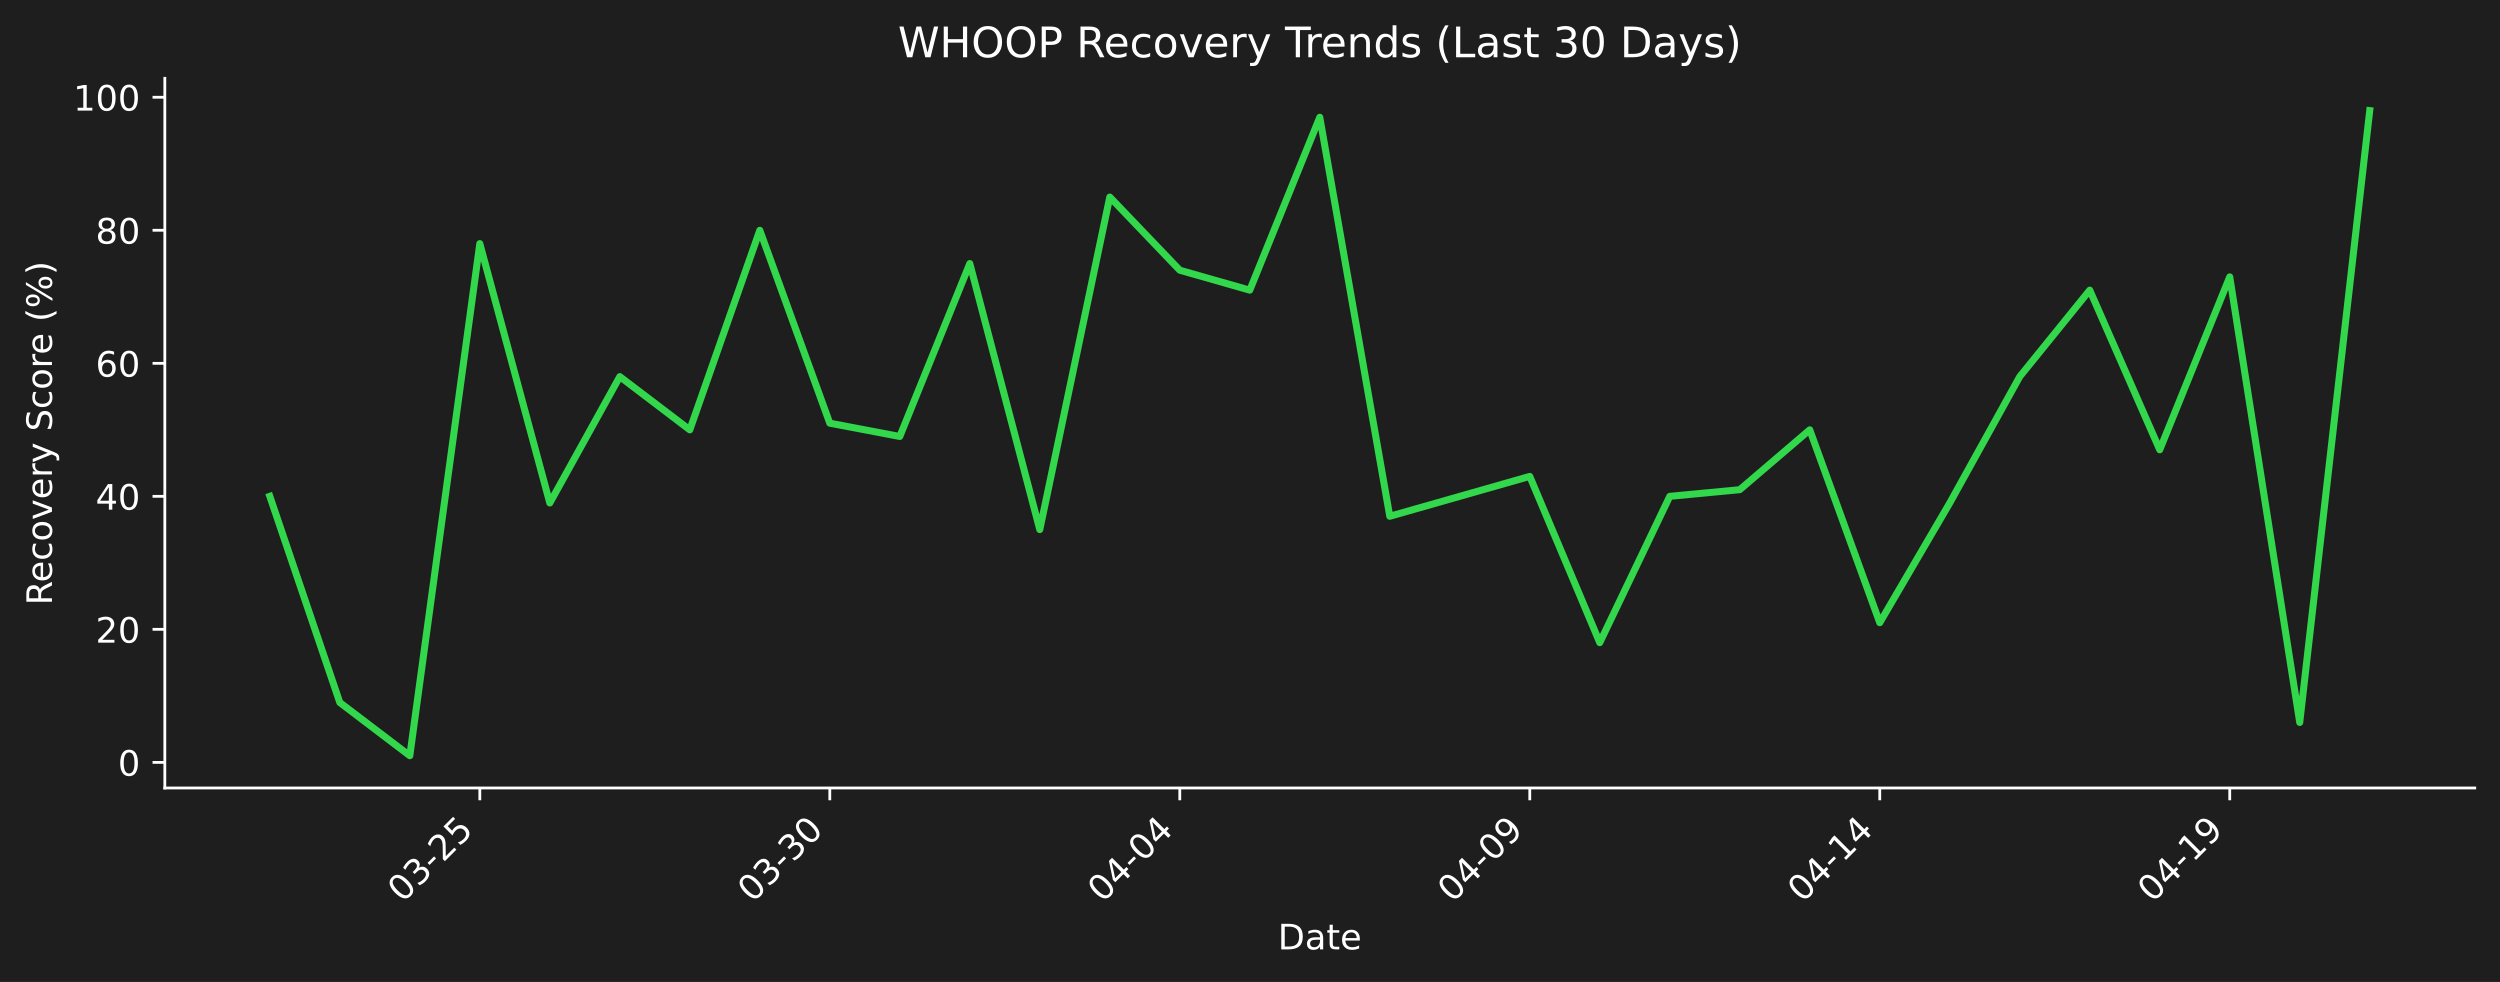
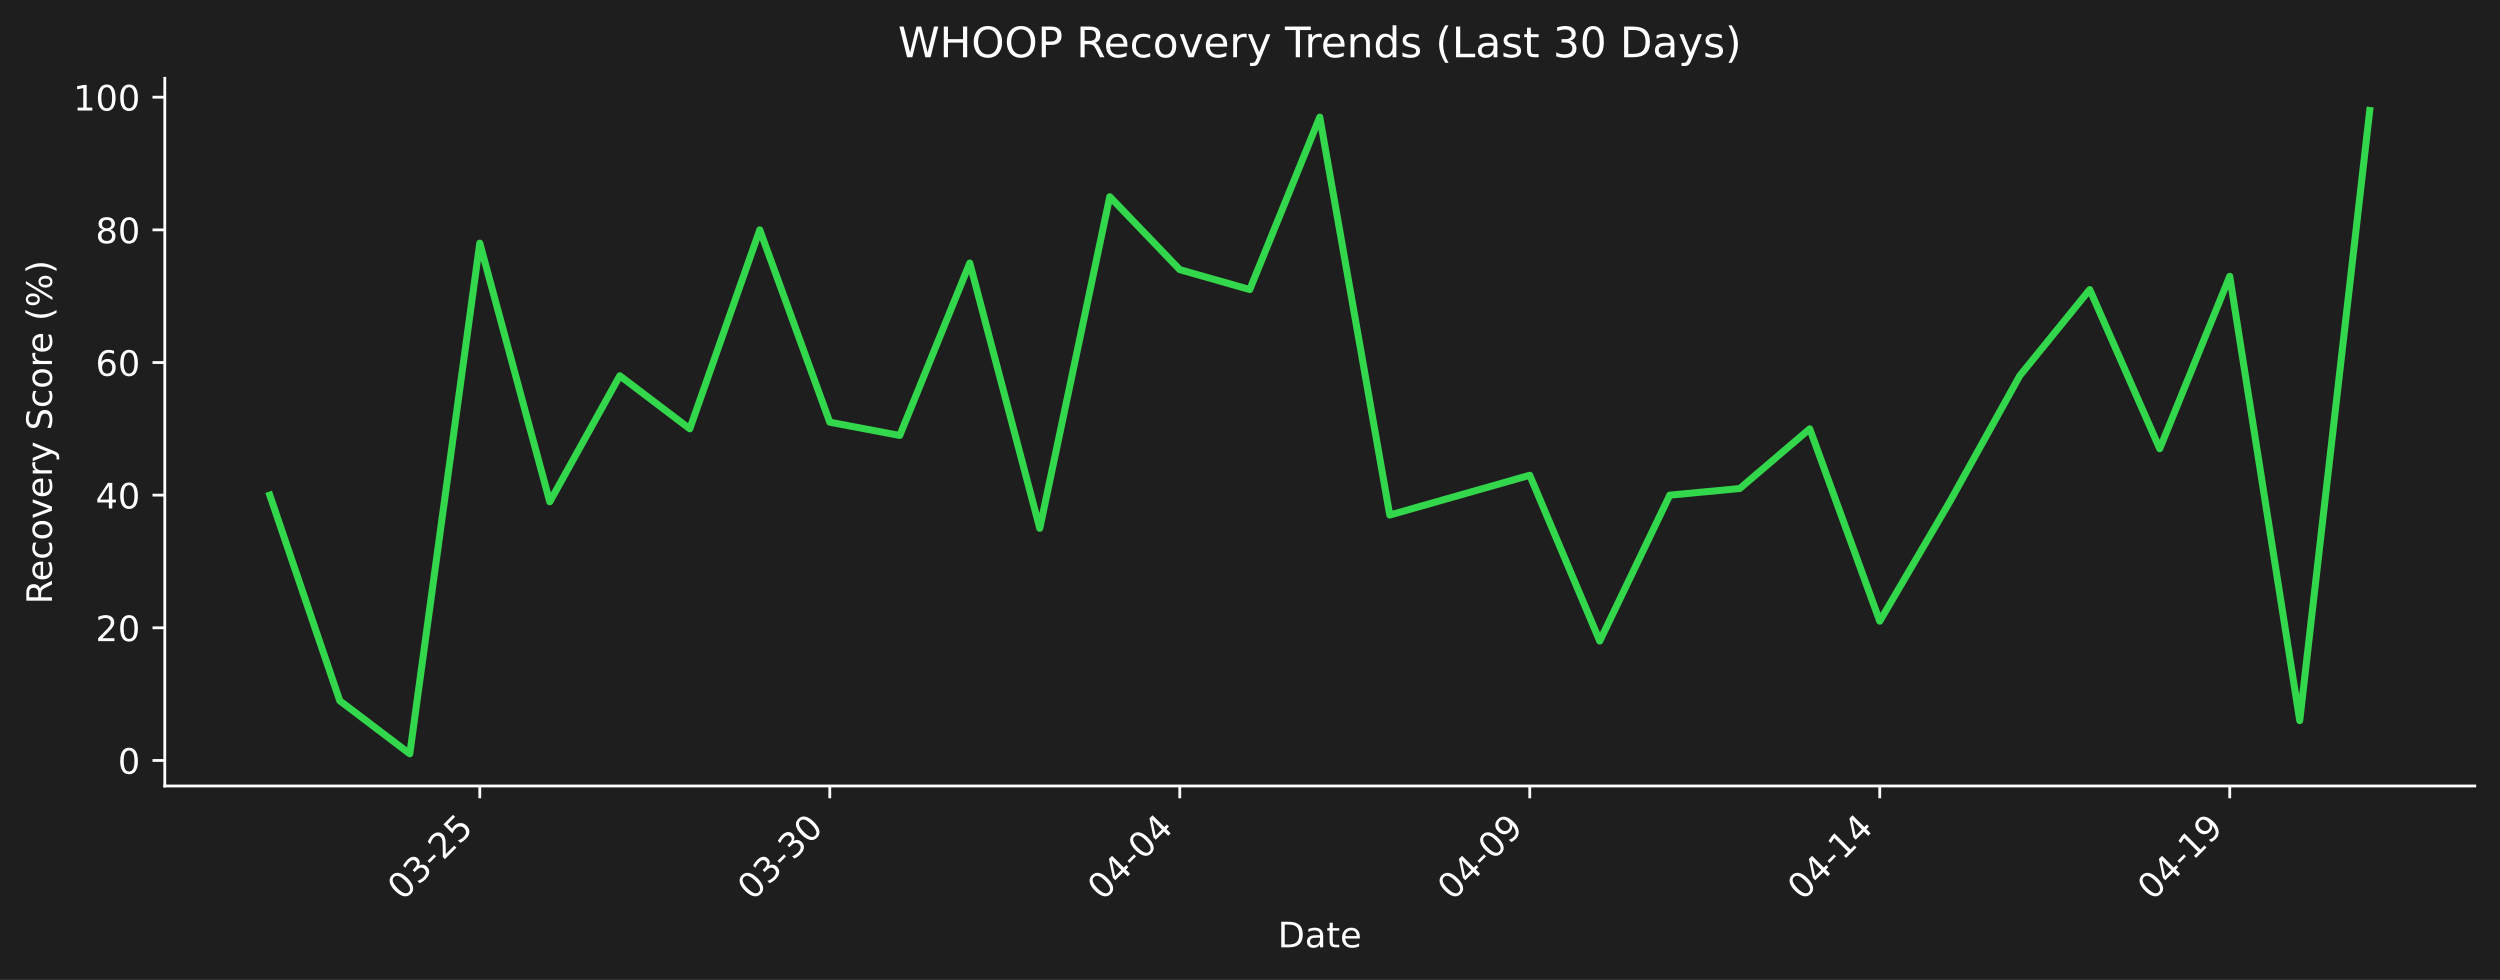
- <svg xmlns="http://www.w3.org/2000/svg" xmlns:xlink="http://www.w3.org/1999/xlink" width="712.361pt" height="279.8pt" viewBox="0 0 712.361 279.8" version="1.1">
+ <svg xmlns="http://www.w3.org/2000/svg" xmlns:xlink="http://www.w3.org/1999/xlink" width="712.496pt" height="279.271pt" viewBox="0 0 712.496 279.271" version="1.1">
  <defs>
    <style type="text/css">*{stroke-linejoin: round; stroke-linecap: butt}</style>
  </defs>
  <g id="figure_1">
    <g id="patch_1">
-       <path d="M 0 279.8  L 712.361 279.8  L 712.361 0  L 0 0  z " style="fill: #1e1e1e" />
+       <path d="M 0 279.271  L 712.496 279.271  L 712.496 0  L 0 0  z " style="fill: #1e1e1e" />
    </g>
    <g id="axes_1">
      <g id="patch_2">
-         <path d="M 46.966 224.531  L 705.161 224.531  L 705.161 22.318  L 46.966 22.318  L 46.966 224.531  z " style="fill: none" />
+         <path d="M 46.966 224.002  L 705.296 224.002  L 705.296 22.318  L 46.966 22.318  L 46.966 224.002  z " style="fill: none" />
      </g>
      <g id="matplotlib.axis_1">
        <g id="xtick_1">
          <g id="line2d_1">
            <defs>
-               <path id="m139500c7b3" d="M 0 0  L 0 3.5  " style="stroke: #ffffff; stroke-width: 0.8" />
+               <path id="mcaeb3ba443" d="M 0 0  L 0 3.5  " style="stroke: #ffffff; stroke-width: 0.8" />
            </defs>
            <g>
-               <use xlink:href="#m139500c7b3" x="136.719" y="224.531" style="fill: #ffffff; stroke: #ffffff; stroke-width: 0.8" />
+               <use xlink:href="#mcaeb3ba443" x="136.738" y="224.002" style="fill: #ffffff; stroke: #ffffff; stroke-width: 0.8" />
            </g>
          </g>
          <g id="text_1">
-             <g style="fill: #ffffff" transform="translate(114.702 257.4511) rotate(-45) scale(0.1 -0.1)">
+             <g style="fill: #ffffff" transform="translate(114.7204 256.9221) rotate(-45) scale(0.1 -0.1)">
              <defs>
                <path id="DejaVuSans-30" d="M 2034 4250  Q 1547 4250 1301 3770  Q 1056 3291 1056 2328  Q 1056 1369 1301 889  Q 1547 409 2034 409  Q 2525 409 2770 889  Q 3016 1369 3016 2328  Q 3016 3291 2770 3770  Q 2525 4250 2034 4250  z M 2034 4750  Q 2819 4750 3233 4129  Q 3647 3509 3647 2328  Q 3647 1150 3233 529  Q 2819 -91 2034 -91  Q 1250 -91 836 529  Q 422 1150 422 2328  Q 422 3509 836 4129  Q 1250 4750 2034 4750  z " transform="scale(0.015625)" />
                <path id="DejaVuSans-33" d="M 2597 2516  Q 3050 2419 3304 2112  Q 3559 1806 3559 1356  Q 3559 666 3084 287  Q 2609 -91 1734 -91  Q 1441 -91 1130 -33  Q 819 25 488 141  L 488 750  Q 750 597 1062 519  Q 1375 441 1716 441  Q 2309 441 2620 675  Q 2931 909 2931 1356  Q 2931 1769 2642 2001  Q 2353 2234 1838 2234  L 1294 2234  L 1294 2753  L 1863 2753  Q 2328 2753 2575 2939  Q 2822 3125 2822 3475  Q 2822 3834 2567 4026  Q 2313 4219 1838 4219  Q 1578 4219 1281 4162  Q 984 4106 628 3988  L 628 4550  Q 988 4650 1302 4700  Q 1616 4750 1894 4750  Q 2613 4750 3031 4423  Q 3450 4097 3450 3541  Q 3450 3153 3228 2886  Q 3006 2619 2597 2516  z " transform="scale(0.015625)" />
                <path id="DejaVuSans-2d" d="M 313 2009  L 1997 2009  L 1997 1497  L 313 1497  L 313 2009  z " transform="scale(0.015625)" />
                <path id="DejaVuSans-32" d="M 1228 531  L 3431 531  L 3431 0  L 469 0  L 469 531  Q 828 903 1448 1529  Q 2069 2156 2228 2338  Q 2531 2678 2651 2914  Q 2772 3150 2772 3378  Q 2772 3750 2511 3984  Q 2250 4219 1831 4219  Q 1534 4219 1204 4116  Q 875 4013 500 3803  L 500 4441  Q 881 4594 1212 4672  Q 1544 4750 1819 4750  Q 2544 4750 2975 4387  Q 3406 4025 3406 3419  Q 3406 3131 3298 2873  Q 3191 2616 2906 2266  Q 2828 2175 2409 1742  Q 1991 1309 1228 531  z " transform="scale(0.015625)" />
                <path id="DejaVuSans-35" d="M 691 4666  L 3169 4666  L 3169 4134  L 1269 4134  L 1269 2991  Q 1406 3038 1543 3061  Q 1681 3084 1819 3084  Q 2600 3084 3056 2656  Q 3513 2228 3513 1497  Q 3513 744 3044 326  Q 2575 -91 1722 -91  Q 1428 -91 1123 -41  Q 819 9 494 109  L 494 744  Q 775 591 1075 516  Q 1375 441 1709 441  Q 2250 441 2565 725  Q 2881 1009 2881 1497  Q 2881 1984 2565 2268  Q 2250 2553 1709 2553  Q 1456 2553 1204 2497  Q 953 2441 691 2322  L 691 4666  z " transform="scale(0.015625)" />
              </defs>
              <use xlink:href="#DejaVuSans-30" />
              <use xlink:href="#DejaVuSans-33" transform="translate(63.62305 0)" />
              <use xlink:href="#DejaVuSans-2d" transform="translate(127.2461 0)" />
              <use xlink:href="#DejaVuSans-32" transform="translate(163.3301 0)" />
              <use xlink:href="#DejaVuSans-35" transform="translate(226.9531 0)" />
            </g>
          </g>
        </g>
        <g id="xtick_2">
          <g id="line2d_2">
            <g>
-               <use xlink:href="#m139500c7b3" x="236.446" y="224.531" style="fill: #ffffff; stroke: #ffffff; stroke-width: 0.8" />
+               <use xlink:href="#mcaeb3ba443" x="236.485" y="224.002" style="fill: #ffffff; stroke: #ffffff; stroke-width: 0.8" />
            </g>
          </g>
          <g id="text_2">
-             <g style="fill: #ffffff" transform="translate(214.4285 257.4511) rotate(-45) scale(0.1 -0.1)">
+             <g style="fill: #ffffff" transform="translate(214.4673 256.9221) rotate(-45) scale(0.1 -0.1)">
              <use xlink:href="#DejaVuSans-30" />
              <use xlink:href="#DejaVuSans-33" transform="translate(63.62305 0)" />
              <use xlink:href="#DejaVuSans-2d" transform="translate(127.2461 0)" />
              <use xlink:href="#DejaVuSans-33" transform="translate(163.3301 0)" />
              <use xlink:href="#DejaVuSans-30" transform="translate(226.9531 0)" />
            </g>
          </g>
        </g>
        <g id="xtick_3">
          <g id="line2d_3">
            <g>
-               <use xlink:href="#m139500c7b3" x="336.173" y="224.531" style="fill: #ffffff; stroke: #ffffff; stroke-width: 0.8" />
+               <use xlink:href="#mcaeb3ba443" x="336.232" y="224.002" style="fill: #ffffff; stroke: #ffffff; stroke-width: 0.8" />
            </g>
          </g>
          <g id="text_3">
-             <g style="fill: #ffffff" transform="translate(314.155 257.4511) rotate(-45) scale(0.1 -0.1)">
+             <g style="fill: #ffffff" transform="translate(314.2143 256.9221) rotate(-45) scale(0.1 -0.1)">
              <defs>
                <path id="DejaVuSans-34" d="M 2419 4116  L 825 1625  L 2419 1625  L 2419 4116  z M 2253 4666  L 3047 4666  L 3047 1625  L 3713 1625  L 3713 1100  L 3047 1100  L 3047 0  L 2419 0  L 2419 1100  L 313 1100  L 313 1709  L 2253 4666  z " transform="scale(0.015625)" />
              </defs>
              <use xlink:href="#DejaVuSans-30" />
              <use xlink:href="#DejaVuSans-34" transform="translate(63.62305 0)" />
              <use xlink:href="#DejaVuSans-2d" transform="translate(127.2461 0)" />
              <use xlink:href="#DejaVuSans-30" transform="translate(163.3301 0)" />
              <use xlink:href="#DejaVuSans-34" transform="translate(226.9531 0)" />
            </g>
          </g>
        </g>
        <g id="xtick_4">
          <g id="line2d_4">
            <g>
-               <use xlink:href="#m139500c7b3" x="435.899" y="224.531" style="fill: #ffffff; stroke: #ffffff; stroke-width: 0.8" />
+               <use xlink:href="#mcaeb3ba443" x="435.979" y="224.002" style="fill: #ffffff; stroke: #ffffff; stroke-width: 0.8" />
            </g>
          </g>
          <g id="text_4">
-             <g style="fill: #ffffff" transform="translate(413.8815 257.4511) rotate(-45) scale(0.1 -0.1)">
+             <g style="fill: #ffffff" transform="translate(413.9613 256.9221) rotate(-45) scale(0.1 -0.1)">
              <defs>
                <path id="DejaVuSans-39" d="M 703 97  L 703 672  Q 941 559 1184 500  Q 1428 441 1663 441  Q 2288 441 2617 861  Q 2947 1281 2994 2138  Q 2813 1869 2534 1725  Q 2256 1581 1919 1581  Q 1219 1581 811 2004  Q 403 2428 403 3163  Q 403 3881 828 4315  Q 1253 4750 1959 4750  Q 2769 4750 3195 4129  Q 3622 3509 3622 2328  Q 3622 1225 3098 567  Q 2575 -91 1691 -91  Q 1453 -91 1209 -44  Q 966 3 703 97  z M 1959 2075  Q 2384 2075 2632 2365  Q 2881 2656 2881 3163  Q 2881 3666 2632 3958  Q 2384 4250 1959 4250  Q 1534 4250 1286 3958  Q 1038 3666 1038 3163  Q 1038 2656 1286 2365  Q 1534 2075 1959 2075  z " transform="scale(0.015625)" />
              </defs>
              <use xlink:href="#DejaVuSans-30" />
              <use xlink:href="#DejaVuSans-34" transform="translate(63.62305 0)" />
              <use xlink:href="#DejaVuSans-2d" transform="translate(127.2461 0)" />
              <use xlink:href="#DejaVuSans-30" transform="translate(163.3301 0)" />
              <use xlink:href="#DejaVuSans-39" transform="translate(226.9531 0)" />
            </g>
          </g>
        </g>
        <g id="xtick_5">
          <g id="line2d_5">
            <g>
-               <use xlink:href="#m139500c7b3" x="535.626" y="224.531" style="fill: #ffffff; stroke: #ffffff; stroke-width: 0.8" />
+               <use xlink:href="#mcaeb3ba443" x="535.726" y="224.002" style="fill: #ffffff; stroke: #ffffff; stroke-width: 0.8" />
            </g>
          </g>
          <g id="text_5">
-             <g style="fill: #ffffff" transform="translate(513.608 257.4511) rotate(-45) scale(0.1 -0.1)">
+             <g style="fill: #ffffff" transform="translate(513.7082 256.9221) rotate(-45) scale(0.1 -0.1)">
              <defs>
                <path id="DejaVuSans-31" d="M 794 531  L 1825 531  L 1825 4091  L 703 3866  L 703 4441  L 1819 4666  L 2450 4666  L 2450 531  L 3481 531  L 3481 0  L 794 0  L 794 531  z " transform="scale(0.015625)" />
              </defs>
              <use xlink:href="#DejaVuSans-30" />
              <use xlink:href="#DejaVuSans-34" transform="translate(63.62305 0)" />
              <use xlink:href="#DejaVuSans-2d" transform="translate(127.2461 0)" />
              <use xlink:href="#DejaVuSans-31" transform="translate(163.3301 0)" />
              <use xlink:href="#DejaVuSans-34" transform="translate(226.9531 0)" />
            </g>
          </g>
        </g>
        <g id="xtick_6">
          <g id="line2d_6">
            <g>
-               <use xlink:href="#m139500c7b3" x="635.352" y="224.531" style="fill: #ffffff; stroke: #ffffff; stroke-width: 0.8" />
+               <use xlink:href="#mcaeb3ba443" x="635.473" y="224.002" style="fill: #ffffff; stroke: #ffffff; stroke-width: 0.8" />
            </g>
          </g>
          <g id="text_6">
-             <g style="fill: #ffffff" transform="translate(613.3345 257.4511) rotate(-45) scale(0.1 -0.1)">
+             <g style="fill: #ffffff" transform="translate(613.4552 256.9221) rotate(-45) scale(0.1 -0.1)">
              <use xlink:href="#DejaVuSans-30" />
              <use xlink:href="#DejaVuSans-34" transform="translate(63.62305 0)" />
              <use xlink:href="#DejaVuSans-2d" transform="translate(127.2461 0)" />
              <use xlink:href="#DejaVuSans-31" transform="translate(163.3301 0)" />
              <use xlink:href="#DejaVuSans-39" transform="translate(226.9531 0)" />
            </g>
          </g>
        </g>
        <g id="text_7">
-           <g style="fill: #ffffff" transform="translate(364.1123 270.5201) scale(0.1 -0.1)">
+           <g style="fill: #ffffff" transform="translate(364.1798 269.9911) scale(0.1 -0.1)">
            <defs>
              <path id="DejaVuSans-44" d="M 1259 4147  L 1259 519  L 2022 519  Q 2988 519 3436 956  Q 3884 1394 3884 2338  Q 3884 3275 3436 3711  Q 2988 4147 2022 4147  L 1259 4147  z M 628 4666  L 1925 4666  Q 3281 4666 3915 4102  Q 4550 3538 4550 2338  Q 4550 1131 3912 565  Q 3275 0 1925 0  L 628 0  L 628 4666  z " transform="scale(0.015625)" />
              <path id="DejaVuSans-61" d="M 2194 1759  Q 1497 1759 1228 1600  Q 959 1441 959 1056  Q 959 750 1161 570  Q 1363 391 1709 391  Q 2188 391 2477 730  Q 2766 1069 2766 1631  L 2766 1759  L 2194 1759  z M 3341 1997  L 3341 0  L 2766 0  L 2766 531  Q 2569 213 2275 61  Q 1981 -91 1556 -91  Q 1019 -91 701 211  Q 384 513 384 1019  Q 384 1609 779 1909  Q 1175 2209 1959 2209  L 2766 2209  L 2766 2266  Q 2766 2663 2505 2880  Q 2244 3097 1772 3097  Q 1472 3097 1187 3025  Q 903 2953 641 2809  L 641 3341  Q 956 3463 1253 3523  Q 1550 3584 1831 3584  Q 2591 3584 2966 3190  Q 3341 2797 3341 1997  z " transform="scale(0.015625)" />
              <path id="DejaVuSans-74" d="M 1172 4494  L 1172 3500  L 2356 3500  L 2356 3053  L 1172 3053  L 1172 1153  Q 1172 725 1289 603  Q 1406 481 1766 481  L 2356 481  L 2356 0  L 1766 0  Q 1100 0 847 248  Q 594 497 594 1153  L 594 3053  L 172 3053  L 172 3500  L 594 3500  L 594 4494  L 1172 4494  z " transform="scale(0.015625)" />
              <path id="DejaVuSans-65" d="M 3597 1894  L 3597 1613  L 953 1613  Q 991 1019 1311 708  Q 1631 397 2203 397  Q 2534 397 2845 478  Q 3156 559 3463 722  L 3463 178  Q 3153 47 2828 -22  Q 2503 -91 2169 -91  Q 1331 -91 842 396  Q 353 884 353 1716  Q 353 2575 817 3079  Q 1281 3584 2069 3584  Q 2775 3584 3186 3129  Q 3597 2675 3597 1894  z M 3022 2063  Q 3016 2534 2758 2815  Q 2500 3097 2075 3097  Q 1594 3097 1305 2825  Q 1016 2553 972 2059  L 3022 2063  z " transform="scale(0.015625)" />
            </defs>
            <use xlink:href="#DejaVuSans-44" />
            <use xlink:href="#DejaVuSans-61" transform="translate(77.00195 0)" />
            <use xlink:href="#DejaVuSans-74" transform="translate(138.2812 0)" />
            <use xlink:href="#DejaVuSans-65" transform="translate(177.4902 0)" />
          </g>
        </g>
      </g>
      <g id="matplotlib.axis_2">
        <g id="ytick_1">
          <g id="line2d_7">
            <defs>
-               <path id="m359d7aef33" d="M 0 0  L -3.5 0  " style="stroke: #ffffff; stroke-width: 0.8" />
+               <path id="me4c1760cec" d="M 0 0  L -3.5 0  " style="stroke: #ffffff; stroke-width: 0.8" />
            </defs>
            <g>
-               <use xlink:href="#m359d7aef33" x="46.966" y="217.235" style="fill: #ffffff; stroke: #ffffff; stroke-width: 0.8" />
+               <use xlink:href="#me4c1760cec" x="46.966" y="216.725" style="fill: #ffffff; stroke: #ffffff; stroke-width: 0.8" />
            </g>
          </g>
          <g id="text_8">
-             <g style="fill: #ffffff" transform="translate(33.60312 221.0341) scale(0.1 -0.1)">
+             <g style="fill: #ffffff" transform="translate(33.60312 220.5241) scale(0.1 -0.1)">
              <use xlink:href="#DejaVuSans-30" />
            </g>
          </g>
        </g>
        <g id="ytick_2">
          <g id="line2d_8">
            <g>
-               <use xlink:href="#m359d7aef33" x="46.966" y="179.332" style="fill: #ffffff; stroke: #ffffff; stroke-width: 0.8" />
+               <use xlink:href="#me4c1760cec" x="46.966" y="178.921" style="fill: #ffffff; stroke: #ffffff; stroke-width: 0.8" />
            </g>
          </g>
          <g id="text_9">
-             <g style="fill: #ffffff" transform="translate(27.24063 183.131) scale(0.1 -0.1)">
+             <g style="fill: #ffffff" transform="translate(27.24063 182.7202) scale(0.1 -0.1)">
              <use xlink:href="#DejaVuSans-32" />
              <use xlink:href="#DejaVuSans-30" transform="translate(63.62305 0)" />
            </g>
          </g>
        </g>
        <g id="ytick_3">
          <g id="line2d_9">
            <g>
-               <use xlink:href="#m359d7aef33" x="46.966" y="141.429" style="fill: #ffffff; stroke: #ffffff; stroke-width: 0.8" />
+               <use xlink:href="#me4c1760cec" x="46.966" y="141.117" style="fill: #ffffff; stroke: #ffffff; stroke-width: 0.8" />
            </g>
          </g>
          <g id="text_10">
-             <g style="fill: #ffffff" transform="translate(27.24063 145.2279) scale(0.1 -0.1)">
+             <g style="fill: #ffffff" transform="translate(27.24063 144.9162) scale(0.1 -0.1)">
              <use xlink:href="#DejaVuSans-34" />
              <use xlink:href="#DejaVuSans-30" transform="translate(63.62305 0)" />
            </g>
          </g>
        </g>
        <g id="ytick_4">
          <g id="line2d_10">
            <g>
-               <use xlink:href="#m359d7aef33" x="46.966" y="103.526" style="fill: #ffffff; stroke: #ffffff; stroke-width: 0.8" />
+               <use xlink:href="#me4c1760cec" x="46.966" y="103.313" style="fill: #ffffff; stroke: #ffffff; stroke-width: 0.8" />
            </g>
          </g>
          <g id="text_11">
-             <g style="fill: #ffffff" transform="translate(27.24063 107.3248) scale(0.1 -0.1)">
+             <g style="fill: #ffffff" transform="translate(27.24063 107.1123) scale(0.1 -0.1)">
              <defs>
                <path id="DejaVuSans-36" d="M 2113 2584  Q 1688 2584 1439 2293  Q 1191 2003 1191 1497  Q 1191 994 1439 701  Q 1688 409 2113 409  Q 2538 409 2786 701  Q 3034 994 3034 1497  Q 3034 2003 2786 2293  Q 2538 2584 2113 2584  z M 3366 4563  L 3366 3988  Q 3128 4100 2886 4159  Q 2644 4219 2406 4219  Q 1781 4219 1451 3797  Q 1122 3375 1075 2522  Q 1259 2794 1537 2939  Q 1816 3084 2150 3084  Q 2853 3084 3261 2657  Q 3669 2231 3669 1497  Q 3669 778 3244 343  Q 2819 -91 2113 -91  Q 1303 -91 875 529  Q 447 1150 447 2328  Q 447 3434 972 4092  Q 1497 4750 2381 4750  Q 2619 4750 2861 4703  Q 3103 4656 3366 4563  z " transform="scale(0.015625)" />
              </defs>
              <use xlink:href="#DejaVuSans-36" />
              <use xlink:href="#DejaVuSans-30" transform="translate(63.62305 0)" />
            </g>
          </g>
        </g>
        <g id="ytick_5">
          <g id="line2d_11">
            <g>
-               <use xlink:href="#m359d7aef33" x="46.966" y="65.622" style="fill: #ffffff; stroke: #ffffff; stroke-width: 0.8" />
+               <use xlink:href="#me4c1760cec" x="46.966" y="65.509" style="fill: #ffffff; stroke: #ffffff; stroke-width: 0.8" />
            </g>
          </g>
          <g id="text_12">
-             <g style="fill: #ffffff" transform="translate(27.24063 69.42166) scale(0.1 -0.1)">
+             <g style="fill: #ffffff" transform="translate(27.24063 69.30835) scale(0.1 -0.1)">
              <defs>
                <path id="DejaVuSans-38" d="M 2034 2216  Q 1584 2216 1326 1975  Q 1069 1734 1069 1313  Q 1069 891 1326 650  Q 1584 409 2034 409  Q 2484 409 2743 651  Q 3003 894 3003 1313  Q 3003 1734 2745 1975  Q 2488 2216 2034 2216  z M 1403 2484  Q 997 2584 770 2862  Q 544 3141 544 3541  Q 544 4100 942 4425  Q 1341 4750 2034 4750  Q 2731 4750 3128 4425  Q 3525 4100 3525 3541  Q 3525 3141 3298 2862  Q 3072 2584 2669 2484  Q 3125 2378 3379 2068  Q 3634 1759 3634 1313  Q 3634 634 3220 271  Q 2806 -91 2034 -91  Q 1263 -91 848 271  Q 434 634 434 1313  Q 434 1759 690 2068  Q 947 2378 1403 2484  z M 1172 3481  Q 1172 3119 1398 2916  Q 1625 2713 2034 2713  Q 2441 2713 2670 2916  Q 2900 3119 2900 3481  Q 2900 3844 2670 4047  Q 2441 4250 2034 4250  Q 1625 4250 1398 4047  Q 1172 3844 1172 3481  z " transform="scale(0.015625)" />
              </defs>
              <use xlink:href="#DejaVuSans-38" />
              <use xlink:href="#DejaVuSans-30" transform="translate(63.62305 0)" />
            </g>
          </g>
        </g>
        <g id="ytick_6">
          <g id="line2d_12">
            <g>
-               <use xlink:href="#m359d7aef33" x="46.966" y="27.719" style="fill: #ffffff; stroke: #ffffff; stroke-width: 0.8" />
+               <use xlink:href="#me4c1760cec" x="46.966" y="27.705" style="fill: #ffffff; stroke: #ffffff; stroke-width: 0.8" />
            </g>
          </g>
          <g id="text_13">
-             <g style="fill: #ffffff" transform="translate(20.87813 31.51854) scale(0.1 -0.1)">
+             <g style="fill: #ffffff" transform="translate(20.87813 31.50441) scale(0.1 -0.1)">
              <use xlink:href="#DejaVuSans-31" />
              <use xlink:href="#DejaVuSans-30" transform="translate(63.62305 0)" />
              <use xlink:href="#DejaVuSans-30" transform="translate(127.2461 0)" />
            </g>
          </g>
        </g>
        <g id="text_14">
-           <g style="fill: #ffffff" transform="translate(14.79844 172.4427) rotate(-90) scale(0.1 -0.1)">
+           <g style="fill: #ffffff" transform="translate(14.79844 172.1781) rotate(-90) scale(0.1 -0.1)">
            <defs>
              <path id="DejaVuSans-52" d="M 2841 2188  Q 3044 2119 3236 1894  Q 3428 1669 3622 1275  L 4263 0  L 3584 0  L 2988 1197  Q 2756 1666 2539 1819  Q 2322 1972 1947 1972  L 1259 1972  L 1259 0  L 628 0  L 628 4666  L 2053 4666  Q 2853 4666 3247 4331  Q 3641 3997 3641 3322  Q 3641 2881 3436 2590  Q 3231 2300 2841 2188  z M 1259 4147  L 1259 2491  L 2053 2491  Q 2509 2491 2742 2702  Q 2975 2913 2975 3322  Q 2975 3731 2742 3939  Q 2509 4147 2053 4147  L 1259 4147  z " transform="scale(0.015625)" />
              <path id="DejaVuSans-63" d="M 3122 3366  L 3122 2828  Q 2878 2963 2633 3030  Q 2388 3097 2138 3097  Q 1578 3097 1268 2742  Q 959 2388 959 1747  Q 959 1106 1268 751  Q 1578 397 2138 397  Q 2388 397 2633 464  Q 2878 531 3122 666  L 3122 134  Q 2881 22 2623 -34  Q 2366 -91 2075 -91  Q 1284 -91 818 406  Q 353 903 353 1747  Q 353 2603 823 3093  Q 1294 3584 2113 3584  Q 2378 3584 2631 3529  Q 2884 3475 3122 3366  z " transform="scale(0.015625)" />
              <path id="DejaVuSans-6f" d="M 1959 3097  Q 1497 3097 1228 2736  Q 959 2375 959 1747  Q 959 1119 1226 758  Q 1494 397 1959 397  Q 2419 397 2687 759  Q 2956 1122 2956 1747  Q 2956 2369 2687 2733  Q 2419 3097 1959 3097  z M 1959 3584  Q 2709 3584 3137 3096  Q 3566 2609 3566 1747  Q 3566 888 3137 398  Q 2709 -91 1959 -91  Q 1206 -91 779 398  Q 353 888 353 1747  Q 353 2609 779 3096  Q 1206 3584 1959 3584  z " transform="scale(0.015625)" />
              <path id="DejaVuSans-76" d="M 191 3500  L 800 3500  L 1894 563  L 2988 3500  L 3597 3500  L 2284 0  L 1503 0  L 191 3500  z " transform="scale(0.015625)" />
              <path id="DejaVuSans-72" d="M 2631 2963  Q 2534 3019 2420 3045  Q 2306 3072 2169 3072  Q 1681 3072 1420 2755  Q 1159 2438 1159 1844  L 1159 0  L 581 0  L 581 3500  L 1159 3500  L 1159 2956  Q 1341 3275 1631 3429  Q 1922 3584 2338 3584  Q 2397 3584 2469 3576  Q 2541 3569 2628 3553  L 2631 2963  z " transform="scale(0.015625)" />
              <path id="DejaVuSans-79" d="M 2059 -325  Q 1816 -950 1584 -1140  Q 1353 -1331 966 -1331  L 506 -1331  L 506 -850  L 844 -850  Q 1081 -850 1212 -737  Q 1344 -625 1503 -206  L 1606 56  L 191 3500  L 800 3500  L 1894 763  L 2988 3500  L 3597 3500  L 2059 -325  z " transform="scale(0.015625)" />
              <path id="DejaVuSans-20" transform="scale(0.015625)" />
              <path id="DejaVuSans-53" d="M 3425 4513  L 3425 3897  Q 3066 4069 2747 4153  Q 2428 4238 2131 4238  Q 1616 4238 1336 4038  Q 1056 3838 1056 3469  Q 1056 3159 1242 3001  Q 1428 2844 1947 2747  L 2328 2669  Q 3034 2534 3370 2195  Q 3706 1856 3706 1288  Q 3706 609 3251 259  Q 2797 -91 1919 -91  Q 1588 -91 1214 -16  Q 841 59 441 206  L 441 856  Q 825 641 1194 531  Q 1563 422 1919 422  Q 2459 422 2753 634  Q 3047 847 3047 1241  Q 3047 1584 2836 1778  Q 2625 1972 2144 2069  L 1759 2144  Q 1053 2284 737 2584  Q 422 2884 422 3419  Q 422 4038 858 4394  Q 1294 4750 2059 4750  Q 2388 4750 2728 4690  Q 3069 4631 3425 4513  z " transform="scale(0.015625)" />
              <path id="DejaVuSans-28" d="M 1984 4856  Q 1566 4138 1362 3434  Q 1159 2731 1159 2009  Q 1159 1288 1364 580  Q 1569 -128 1984 -844  L 1484 -844  Q 1016 -109 783 600  Q 550 1309 550 2009  Q 550 2706 781 3412  Q 1013 4119 1484 4856  L 1984 4856  z " transform="scale(0.015625)" />
              <path id="DejaVuSans-25" d="M 4653 2053  Q 4381 2053 4226 1822  Q 4072 1591 4072 1178  Q 4072 772 4226 539  Q 4381 306 4653 306  Q 4919 306 5073 539  Q 5228 772 5228 1178  Q 5228 1588 5073 1820  Q 4919 2053 4653 2053  z M 4653 2450  Q 5147 2450 5437 2106  Q 5728 1763 5728 1178  Q 5728 594 5436 251  Q 5144 -91 4653 -91  Q 4153 -91 3862 251  Q 3572 594 3572 1178  Q 3572 1766 3864 2108  Q 4156 2450 4653 2450  z M 1428 4353  Q 1159 4353 1004 4120  Q 850 3888 850 3481  Q 850 3069 1003 2837  Q 1156 2606 1428 2606  Q 1700 2606 1854 2837  Q 2009 3069 2009 3481  Q 2009 3884 1853 4118  Q 1697 4353 1428 4353  z M 4250 4750  L 4750 4750  L 1831 -91  L 1331 -91  L 4250 4750  z M 1428 4750  Q 1922 4750 2215 4408  Q 2509 4066 2509 3481  Q 2509 2891 2217 2550  Q 1925 2209 1428 2209  Q 931 2209 642 2551  Q 353 2894 353 3481  Q 353 4063 643 4406  Q 934 4750 1428 4750  z " transform="scale(0.015625)" />
              <path id="DejaVuSans-29" d="M 513 4856  L 1013 4856  Q 1481 4119 1714 3412  Q 1947 2706 1947 2009  Q 1947 1309 1714 600  Q 1481 -109 1013 -844  L 513 -844  Q 928 -128 1133 580  Q 1338 1288 1338 2009  Q 1338 2731 1133 3434  Q 928 4138 513 4856  z " transform="scale(0.015625)" />
            </defs>
            <use xlink:href="#DejaVuSans-52" />
            <use xlink:href="#DejaVuSans-65" transform="translate(64.98242 0)" />
            <use xlink:href="#DejaVuSans-63" transform="translate(126.5059 0)" />
            <use xlink:href="#DejaVuSans-6f" transform="translate(181.4863 0)" />
            <use xlink:href="#DejaVuSans-76" transform="translate(242.668 0)" />
            <use xlink:href="#DejaVuSans-65" transform="translate(301.8477 0)" />
            <use xlink:href="#DejaVuSans-72" transform="translate(363.3711 0)" />
            <use xlink:href="#DejaVuSans-79" transform="translate(404.4844 0)" />
            <use xlink:href="#DejaVuSans-20" transform="translate(463.6641 0)" />
            <use xlink:href="#DejaVuSans-53" transform="translate(495.4512 0)" />
            <use xlink:href="#DejaVuSans-63" transform="translate(558.9277 0)" />
            <use xlink:href="#DejaVuSans-6f" transform="translate(613.9082 0)" />
            <use xlink:href="#DejaVuSans-72" transform="translate(675.0898 0)" />
            <use xlink:href="#DejaVuSans-65" transform="translate(713.9531 0)" />
            <use xlink:href="#DejaVuSans-20" transform="translate(775.4766 0)" />
            <use xlink:href="#DejaVuSans-28" transform="translate(807.2637 0)" />
            <use xlink:href="#DejaVuSans-25" transform="translate(846.2773 0)" />
            <use xlink:href="#DejaVuSans-29" transform="translate(941.2969 0)" />
          </g>
        </g>
      </g>
      <g id="line2d_13">
-         <path d="M 76.884 141.429  L 96.829 200.179  L 116.774 215.34  L 136.719 69.413  L 156.665 143.324  L 176.61 107.316  L 196.555 122.477  L 216.501 65.622  L 236.446 120.582  L 256.391 124.372  L 276.337 75.098  L 296.282 150.904  L 316.227 56.147  L 336.173 76.993  L 356.118 82.679  L 376.063 33.405  L 396.008 147.114  L 415.954 141.429  L 435.899 135.743  L 455.844 183.122  L 475.79 141.429  L 495.735 139.534  L 515.68 122.477  L 535.626 177.437  L 555.571 143.324  L 575.516 107.316  L 595.461 82.679  L 615.407 128.163  L 635.352 78.889  L 655.297 205.864  L 675.243 31.51  " clip-path="url(#pd1453cb950)" style="fill: none; stroke: #32d74b; stroke-width: 2; stroke-linecap: square" />
+         <path d="M 76.89 141.117  L 96.839 199.713  L 116.789 214.835  L 136.738 69.29  L 156.687 143.007  L 176.637 107.093  L 196.586 122.215  L 216.535 65.509  L 236.485 120.325  L 256.434 124.105  L 276.384 74.96  L 296.333 150.568  L 316.282 56.058  L 336.232 76.85  L 356.181 82.521  L 376.131 33.376  L 396.08 146.788  L 416.029 141.117  L 435.979 135.446  L 455.928 182.701  L 475.878 141.117  L 495.827 139.227  L 515.776 122.215  L 535.726 177.031  L 555.675 143.007  L 575.625 107.093  L 595.574 82.521  L 615.523 127.886  L 635.473 78.741  L 655.422 205.384  L 675.372 31.486  " clip-path="url(#p8e31eb7d08)" style="fill: none; stroke: #32d74b; stroke-width: 2; stroke-linecap: square" />
      </g>
      <g id="patch_3">
-         <path d="M 46.966 224.531  L 46.966 22.318  " style="fill: none; stroke: #ffffff; stroke-width: 0.8; stroke-linejoin: miter; stroke-linecap: square" />
+         <path d="M 46.966 224.002  L 46.966 22.318  " style="fill: none; stroke: #ffffff; stroke-width: 0.8; stroke-linejoin: miter; stroke-linecap: square" />
      </g>
      <g id="patch_4">
-         <path d="M 46.966 224.531  L 705.161 224.531  " style="fill: none; stroke: #ffffff; stroke-width: 0.8; stroke-linejoin: miter; stroke-linecap: square" />
+         <path d="M 46.966 224.002  L 705.296 224.002  " style="fill: none; stroke: #ffffff; stroke-width: 0.8; stroke-linejoin: miter; stroke-linecap: square" />
      </g>
      <g id="text_15">
-         <g style="fill: #ffffff" transform="translate(255.8691 16.31812) scale(0.12 -0.12)">
+         <g style="fill: #ffffff" transform="translate(255.9366 16.31812) scale(0.12 -0.12)">
          <defs>
            <path id="DejaVuSans-57" d="M 213 4666  L 850 4666  L 1831 722  L 2809 4666  L 3519 4666  L 4500 722  L 5478 4666  L 6119 4666  L 4947 0  L 4153 0  L 3169 4050  L 2175 0  L 1381 0  L 213 4666  z " transform="scale(0.015625)" />
            <path id="DejaVuSans-48" d="M 628 4666  L 1259 4666  L 1259 2753  L 3553 2753  L 3553 4666  L 4184 4666  L 4184 0  L 3553 0  L 3553 2222  L 1259 2222  L 1259 0  L 628 0  L 628 4666  z " transform="scale(0.015625)" />
            <path id="DejaVuSans-4f" d="M 2522 4238  Q 1834 4238 1429 3725  Q 1025 3213 1025 2328  Q 1025 1447 1429 934  Q 1834 422 2522 422  Q 3209 422 3611 934  Q 4013 1447 4013 2328  Q 4013 3213 3611 3725  Q 3209 4238 2522 4238  z M 2522 4750  Q 3503 4750 4090 4092  Q 4678 3434 4678 2328  Q 4678 1225 4090 567  Q 3503 -91 2522 -91  Q 1538 -91 948 565  Q 359 1222 359 2328  Q 359 3434 948 4092  Q 1538 4750 2522 4750  z " transform="scale(0.015625)" />
            <path id="DejaVuSans-50" d="M 1259 4147  L 1259 2394  L 2053 2394  Q 2494 2394 2734 2622  Q 2975 2850 2975 3272  Q 2975 3691 2734 3919  Q 2494 4147 2053 4147  L 1259 4147  z M 628 4666  L 2053 4666  Q 2838 4666 3239 4311  Q 3641 3956 3641 3272  Q 3641 2581 3239 2228  Q 2838 1875 2053 1875  L 1259 1875  L 1259 0  L 628 0  L 628 4666  z " transform="scale(0.015625)" />
            <path id="DejaVuSans-54" d="M -19 4666  L 3928 4666  L 3928 4134  L 2272 4134  L 2272 0  L 1638 0  L 1638 4134  L -19 4134  L -19 4666  z " transform="scale(0.015625)" />
            <path id="DejaVuSans-6e" d="M 3513 2113  L 3513 0  L 2938 0  L 2938 2094  Q 2938 2591 2744 2837  Q 2550 3084 2163 3084  Q 1697 3084 1428 2787  Q 1159 2491 1159 1978  L 1159 0  L 581 0  L 581 3500  L 1159 3500  L 1159 2956  Q 1366 3272 1645 3428  Q 1925 3584 2291 3584  Q 2894 3584 3203 3211  Q 3513 2838 3513 2113  z " transform="scale(0.015625)" />
            <path id="DejaVuSans-64" d="M 2906 2969  L 2906 4863  L 3481 4863  L 3481 0  L 2906 0  L 2906 525  Q 2725 213 2448 61  Q 2172 -91 1784 -91  Q 1150 -91 751 415  Q 353 922 353 1747  Q 353 2572 751 3078  Q 1150 3584 1784 3584  Q 2172 3584 2448 3432  Q 2725 3281 2906 2969  z M 947 1747  Q 947 1113 1208 752  Q 1469 391 1925 391  Q 2381 391 2643 752  Q 2906 1113 2906 1747  Q 2906 2381 2643 2742  Q 2381 3103 1925 3103  Q 1469 3103 1208 2742  Q 947 2381 947 1747  z " transform="scale(0.015625)" />
            <path id="DejaVuSans-73" d="M 2834 3397  L 2834 2853  Q 2591 2978 2328 3040  Q 2066 3103 1784 3103  Q 1356 3103 1142 2972  Q 928 2841 928 2578  Q 928 2378 1081 2264  Q 1234 2150 1697 2047  L 1894 2003  Q 2506 1872 2764 1633  Q 3022 1394 3022 966  Q 3022 478 2636 193  Q 2250 -91 1575 -91  Q 1294 -91 989 -36  Q 684 19 347 128  L 347 722  Q 666 556 975 473  Q 1284 391 1588 391  Q 1994 391 2212 530  Q 2431 669 2431 922  Q 2431 1156 2273 1281  Q 2116 1406 1581 1522  L 1381 1569  Q 847 1681 609 1914  Q 372 2147 372 2553  Q 372 3047 722 3315  Q 1072 3584 1716 3584  Q 2034 3584 2315 3537  Q 2597 3491 2834 3397  z " transform="scale(0.015625)" />
            <path id="DejaVuSans-4c" d="M 628 4666  L 1259 4666  L 1259 531  L 3531 531  L 3531 0  L 628 0  L 628 4666  z " transform="scale(0.015625)" />
          </defs>
          <use xlink:href="#DejaVuSans-57" />
          <use xlink:href="#DejaVuSans-48" transform="translate(98.87695 0)" />
          <use xlink:href="#DejaVuSans-4f" transform="translate(174.0723 0)" />
          <use xlink:href="#DejaVuSans-4f" transform="translate(252.7832 0)" />
          <use xlink:href="#DejaVuSans-50" transform="translate(331.4941 0)" />
          <use xlink:href="#DejaVuSans-20" transform="translate(391.7969 0)" />
          <use xlink:href="#DejaVuSans-52" transform="translate(423.584 0)" />
          <use xlink:href="#DejaVuSans-65" transform="translate(488.5664 0)" />
          <use xlink:href="#DejaVuSans-63" transform="translate(550.0898 0)" />
          <use xlink:href="#DejaVuSans-6f" transform="translate(605.0703 0)" />
          <use xlink:href="#DejaVuSans-76" transform="translate(666.252 0)" />
          <use xlink:href="#DejaVuSans-65" transform="translate(725.4316 0)" />
          <use xlink:href="#DejaVuSans-72" transform="translate(786.9551 0)" />
          <use xlink:href="#DejaVuSans-79" transform="translate(828.0684 0)" />
          <use xlink:href="#DejaVuSans-20" transform="translate(887.248 0)" />
          <use xlink:href="#DejaVuSans-54" transform="translate(919.0352 0)" />
          <use xlink:href="#DejaVuSans-72" transform="translate(965.3691 0)" />
          <use xlink:href="#DejaVuSans-65" transform="translate(1004.232 0)" />
          <use xlink:href="#DejaVuSans-6e" transform="translate(1065.756 0)" />
          <use xlink:href="#DejaVuSans-64" transform="translate(1129.135 0)" />
          <use xlink:href="#DejaVuSans-73" transform="translate(1192.611 0)" />
          <use xlink:href="#DejaVuSans-20" transform="translate(1244.711 0)" />
          <use xlink:href="#DejaVuSans-28" transform="translate(1276.498 0)" />
          <use xlink:href="#DejaVuSans-4c" transform="translate(1315.512 0)" />
          <use xlink:href="#DejaVuSans-61" transform="translate(1371.225 0)" />
          <use xlink:href="#DejaVuSans-73" transform="translate(1432.504 0)" />
          <use xlink:href="#DejaVuSans-74" transform="translate(1484.604 0)" />
          <use xlink:href="#DejaVuSans-20" transform="translate(1523.812 0)" />
          <use xlink:href="#DejaVuSans-33" transform="translate(1555.6 0)" />
          <use xlink:href="#DejaVuSans-30" transform="translate(1619.223 0)" />
          <use xlink:href="#DejaVuSans-20" transform="translate(1682.846 0)" />
          <use xlink:href="#DejaVuSans-44" transform="translate(1714.633 0)" />
          <use xlink:href="#DejaVuSans-61" transform="translate(1791.635 0)" />
          <use xlink:href="#DejaVuSans-79" transform="translate(1852.914 0)" />
          <use xlink:href="#DejaVuSans-73" transform="translate(1912.094 0)" />
          <use xlink:href="#DejaVuSans-29" transform="translate(1964.193 0)" />
        </g>
      </g>
    </g>
  </g>
  <defs>
-     <clipPath id="pd1453cb950">
-       <rect x="46.966" y="22.318" width="658.195" height="202.213" />
+     <clipPath id="p8e31eb7d08">
+       <rect x="46.966" y="22.318" width="658.33" height="201.684" />
    </clipPath>
  </defs>
</svg>
